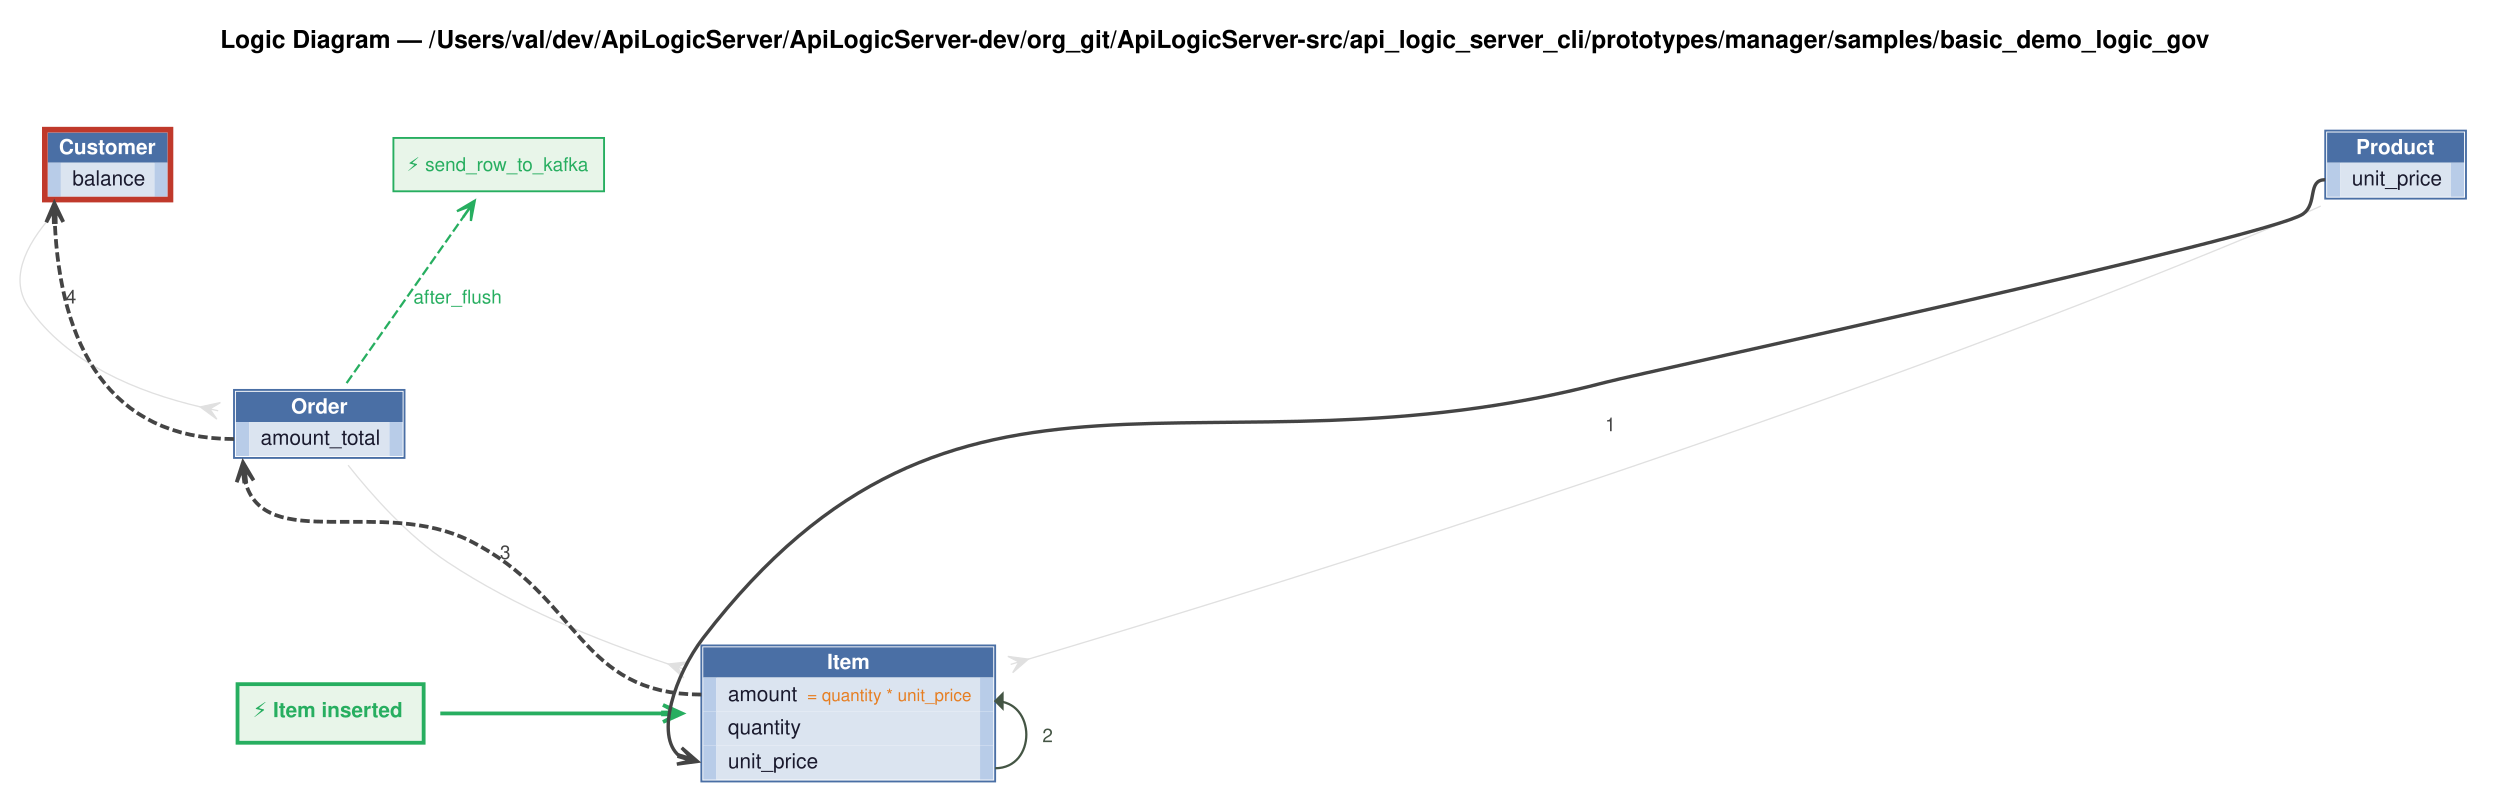
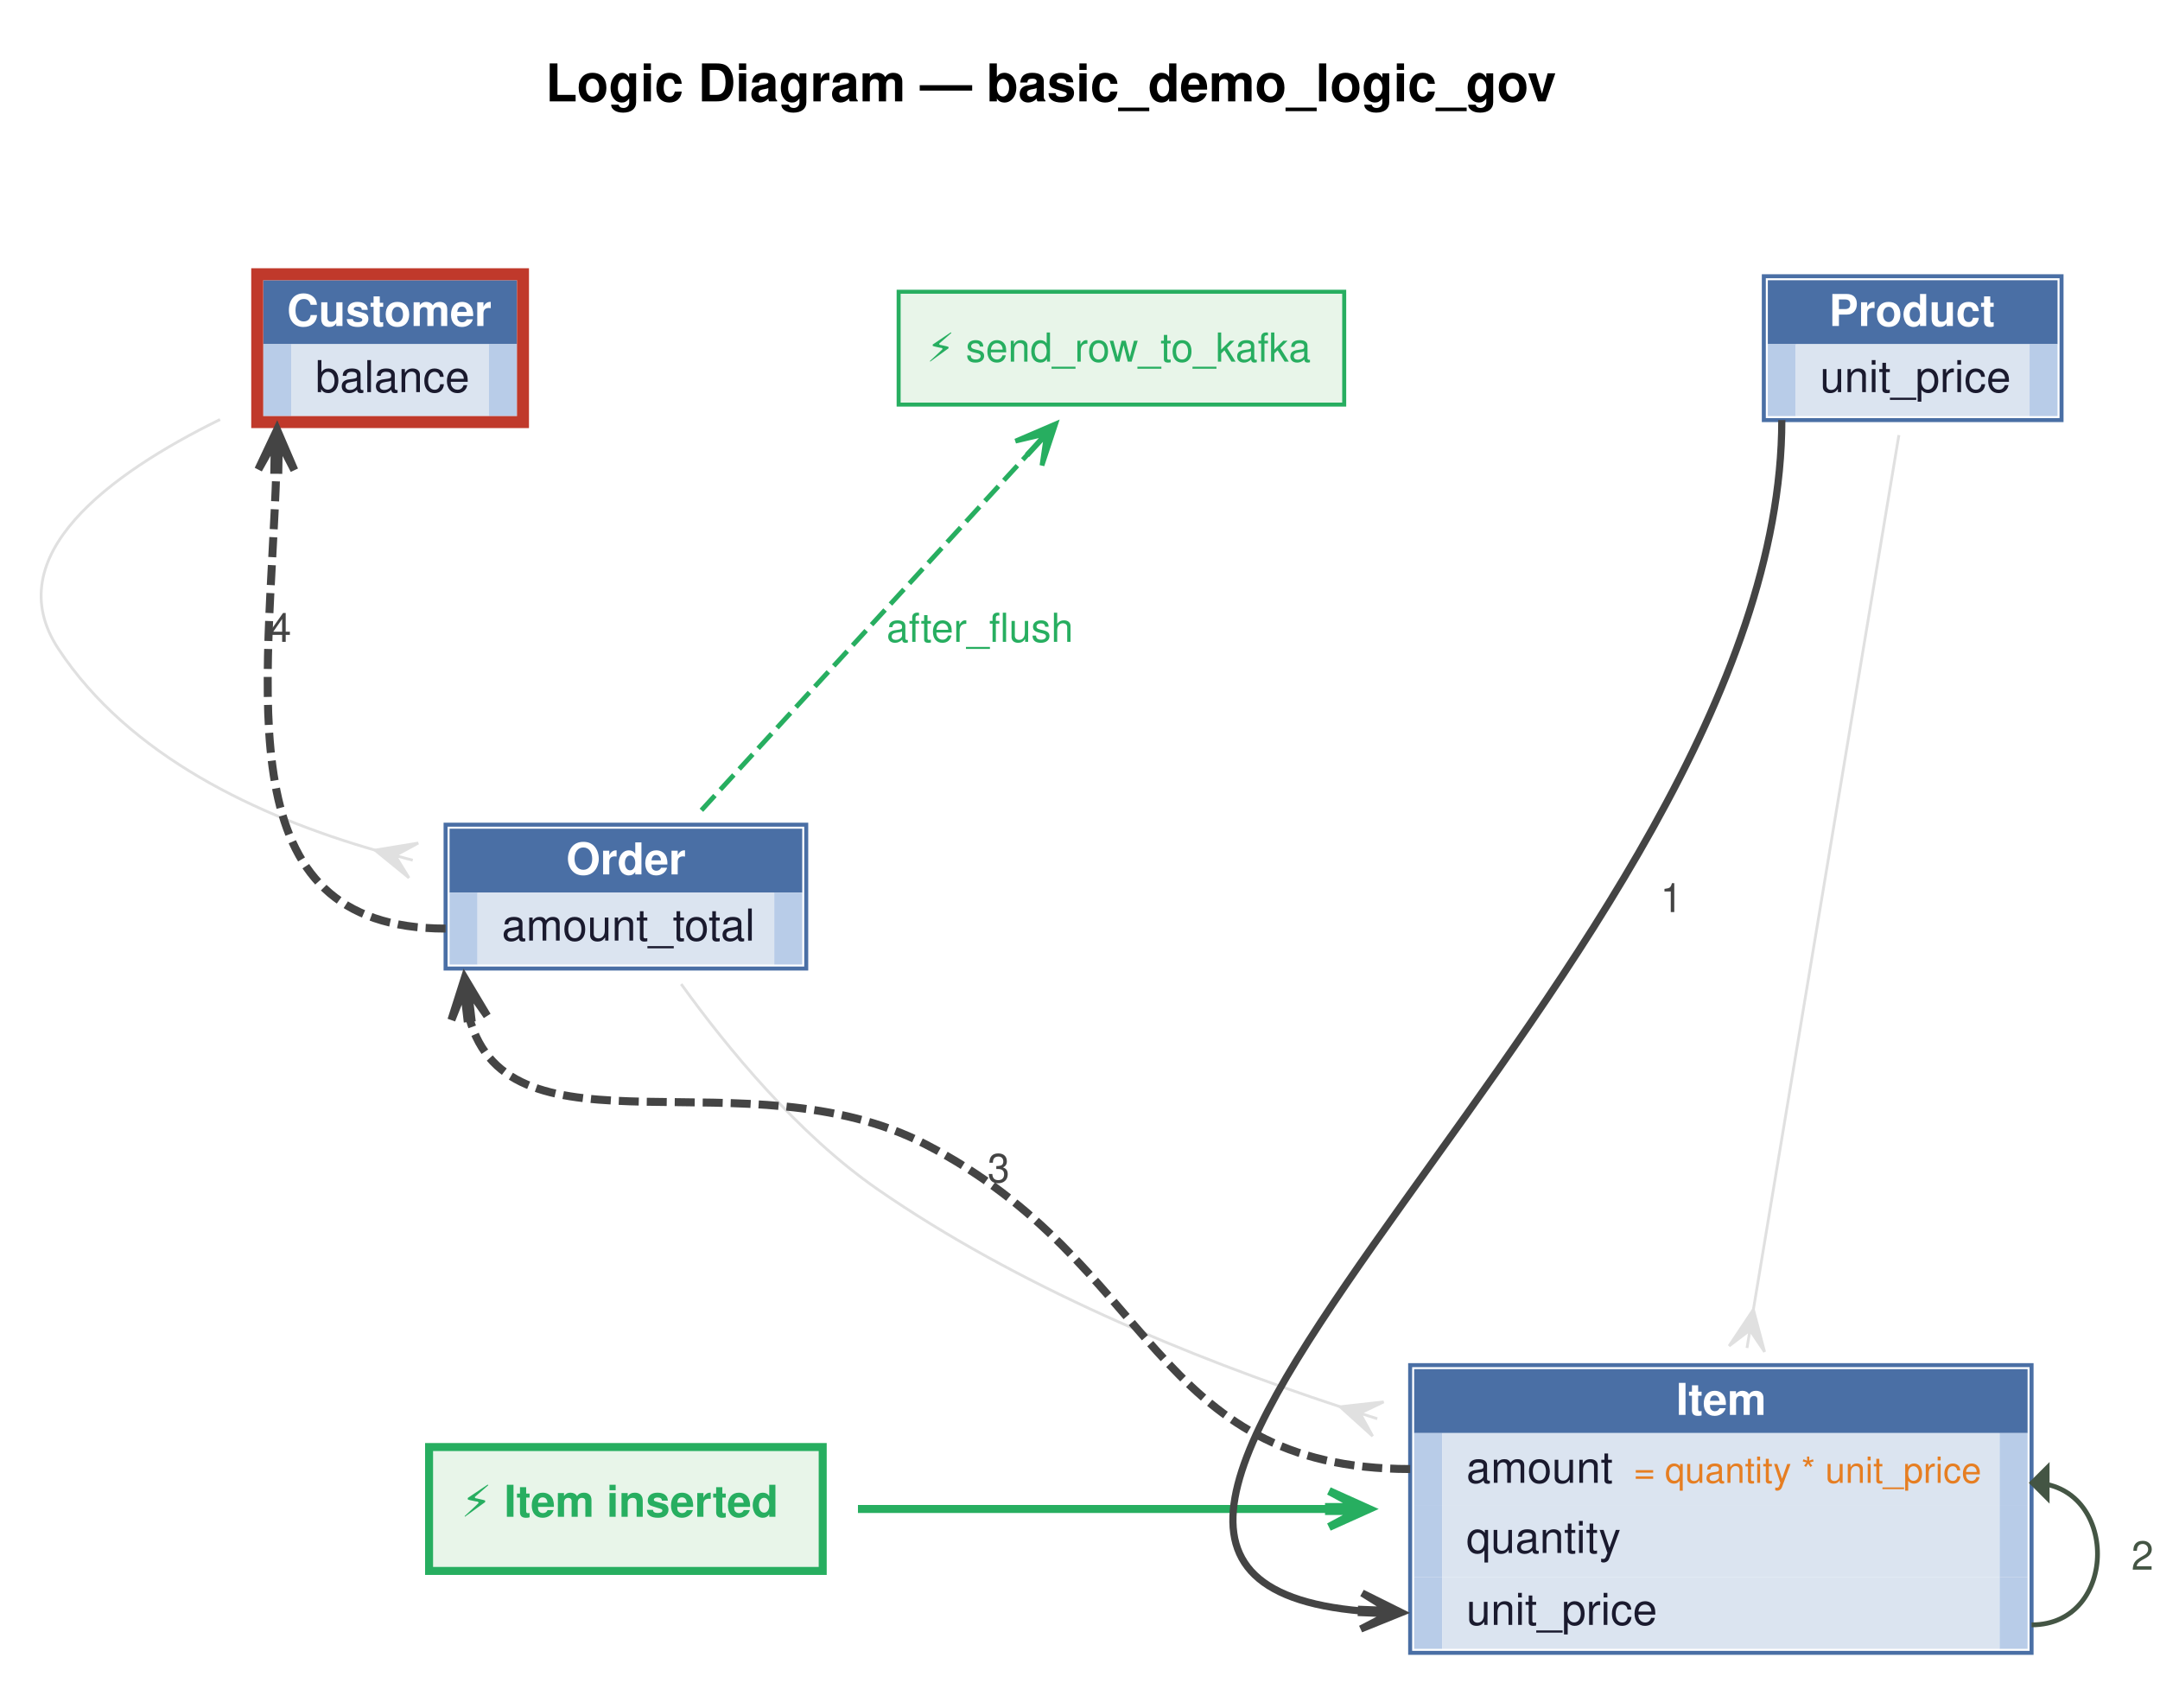
- <svg xmlns="http://www.w3.org/2000/svg" width="1322pt" height="427pt" viewBox="18.80 18.80 1322.40 427.40">
+ <svg xmlns="http://www.w3.org/2000/svg" width="540pt" height="427pt" viewBox="18.80 18.80 540.23 427.40">
  <g id="graph0" class="graph" transform="scale(1 1) rotate(0) translate(28.8 436.43)">
-     <polygon fill="white" stroke="none" points="-28.8,28.8 -28.8,-436.43 1331.61,-436.43 1331.61,28.8 -28.8,28.8" />
-     <text xml:space="preserve" text-anchor="start" x="106.16" y="-392.27" font-family="Helvetica,sans-Serif" font-weight="bold" font-size="13.00">Logic Diagram — /Users/val/dev/ApiLogicServer/ApiLogicServer-dev/org_git/ApiLogicServer-src/api_logic_server_cli/prototypes/manager/samples/basic_demo_logic_gov</text>
+     <polygon fill="white" stroke="none" points="-28.8,28.8 -28.8,-436.43 542.53,-436.43 542.53,28.8 -28.8,28.8" />
+     <text xml:space="preserve" text-anchor="start" x="126.37" y="-392.27" font-family="Helvetica,sans-Serif" font-weight="bold" font-size="13.00">Logic Diagram — basic_demo_logic_gov</text>
    <g id="clust4" class="cluster">
</g>
    <g id="node1" class="node">
-       <polygon fill="#e8f5e9" stroke="none" points="114.31,-23.5 114.31,-56.5 214.81,-56.5 214.81,-23.5 114.31,-23.5" />
-       <text xml:space="preserve" text-anchor="start" x="123.31" y="-38.05" font-family="Helvetica,sans-Serif" font-weight="bold" font-size="11.00" fill="#27ae60">⚡ Item inserted</text>
-       <polygon fill="none" stroke="#27ae60" stroke-width="2" points="115.31,-24.5 115.31,-55.5 213.81,-55.5 213.81,-24.5 115.31,-24.5" />
+       <polygon fill="#e8f5e9" stroke="none" points="96.23,-23.5 96.23,-56.5 196.73,-56.5 196.73,-23.5 96.23,-23.5" />
+       <text xml:space="preserve" text-anchor="start" x="105.23" y="-38.05" font-family="Helvetica,sans-Serif" font-weight="bold" font-size="11.00" fill="#27ae60">⚡ Item inserted</text>
+       <polygon fill="none" stroke="#27ae60" stroke-width="2" points="97.23,-24.5 97.23,-55.5 195.73,-55.5 195.73,-24.5 97.23,-24.5" />
    </g>
    <g id="node3" class="node">
-       <polygon fill="#4a6fa5" stroke="none" points="361.81,-59 361.81,-75 515.31,-75 515.31,-59 361.81,-59" />
-       <text xml:space="preserve" text-anchor="start" x="424.31" y="-63.55" font-family="Helvetica,sans-Serif" font-weight="bold" font-size="11.00" fill="white"> Item </text>
-       <polygon fill="#b8cce8" stroke="none" points="361.81,-41 361.81,-59 368.81,-59 368.81,-41 361.81,-41" />
-       <text xml:space="preserve" text-anchor="start" x="363.81" y="-47" font-family="Helvetica,sans-Serif" font-size="11.00"> </text>
-       <polygon fill="#dbe4f0" stroke="none" points="368.81,-41 368.81,-59 508.31,-59 508.31,-41 368.81,-41" />
-       <text xml:space="preserve" text-anchor="start" x="371.81" y="-46.55" font-family="Helvetica,sans-Serif" font-size="11.00" fill="#1a1a2e"> amount </text>
-       <text xml:space="preserve" text-anchor="start" x="413.81" y="-46.55" font-family="Helvetica,sans-Serif" font-size="11.00"> </text>
-       <text xml:space="preserve" text-anchor="start" x="416.81" y="-46.55" font-family="Helvetica,sans-Serif" font-size="9.00" fill="#e67e22">= quantity * unit_price</text>
-       <polygon fill="#b8cce8" stroke="none" points="508.31,-41 508.31,-59 515.31,-59 515.31,-41 508.31,-41" />
-       <text xml:space="preserve" text-anchor="start" x="510.31" y="-47" font-family="Helvetica,sans-Serif" font-size="11.00"> </text>
-       <polygon fill="#b8cce8" stroke="none" points="361.81,-23 361.81,-41 368.81,-41 368.81,-23 361.81,-23" />
-       <text xml:space="preserve" text-anchor="start" x="363.81" y="-29" font-family="Helvetica,sans-Serif" font-size="11.00"> </text>
-       <polygon fill="#dbe4f0" stroke="none" points="368.81,-23 368.81,-41 508.31,-41 508.31,-23 368.81,-23" />
-       <text xml:space="preserve" text-anchor="start" x="371.81" y="-29" font-family="Helvetica,sans-Serif" font-size="11.00" fill="#1a1a2e"> quantity </text>
-       <polygon fill="#b8cce8" stroke="none" points="508.31,-23 508.31,-41 515.31,-41 515.31,-23 508.31,-23" />
-       <text xml:space="preserve" text-anchor="start" x="510.31" y="-29" font-family="Helvetica,sans-Serif" font-size="11.00"> </text>
-       <polygon fill="#b8cce8" stroke="none" points="361.81,-5 361.81,-23 368.81,-23 368.81,-5 361.81,-5" />
-       <text xml:space="preserve" text-anchor="start" x="363.81" y="-11" font-family="Helvetica,sans-Serif" font-size="11.00"> </text>
-       <polygon fill="#dbe4f0" stroke="none" points="368.81,-5 368.81,-23 508.31,-23 508.31,-5 368.81,-5" />
-       <text xml:space="preserve" text-anchor="start" x="371.81" y="-11" font-family="Helvetica,sans-Serif" font-size="11.00" fill="#1a1a2e"> unit_price </text>
-       <polygon fill="#b8cce8" stroke="none" points="508.31,-5 508.31,-23 515.31,-23 515.31,-5 508.31,-5" />
-       <text xml:space="preserve" text-anchor="start" x="510.31" y="-11" font-family="Helvetica,sans-Serif" font-size="11.00"> </text>
-       <polygon fill="none" stroke="#4a6fa5" points="360.81,-4 360.81,-76 516.31,-76 516.31,-4 360.81,-4" />
+       <polygon fill="#4a6fa5" stroke="none" points="343.73,-59 343.73,-75 497.23,-75 497.23,-59 343.73,-59" />
+       <text xml:space="preserve" text-anchor="start" x="406.23" y="-63.55" font-family="Helvetica,sans-Serif" font-weight="bold" font-size="11.00" fill="white"> Item </text>
+       <polygon fill="#b8cce8" stroke="none" points="343.73,-41 343.73,-59 350.73,-59 350.73,-41 343.73,-41" />
+       <text xml:space="preserve" text-anchor="start" x="345.73" y="-47" font-family="Helvetica,sans-Serif" font-size="11.00"> </text>
+       <polygon fill="#dbe4f0" stroke="none" points="350.73,-41 350.73,-59 490.23,-59 490.23,-41 350.73,-41" />
+       <text xml:space="preserve" text-anchor="start" x="353.73" y="-46.55" font-family="Helvetica,sans-Serif" font-size="11.00" fill="#1a1a2e"> amount </text>
+       <text xml:space="preserve" text-anchor="start" x="395.73" y="-46.55" font-family="Helvetica,sans-Serif" font-size="11.00"> </text>
+       <text xml:space="preserve" text-anchor="start" x="398.73" y="-46.55" font-family="Helvetica,sans-Serif" font-size="9.00" fill="#e67e22">= quantity * unit_price</text>
+       <polygon fill="#b8cce8" stroke="none" points="490.23,-41 490.23,-59 497.23,-59 497.23,-41 490.23,-41" />
+       <text xml:space="preserve" text-anchor="start" x="492.23" y="-47" font-family="Helvetica,sans-Serif" font-size="11.00"> </text>
+       <polygon fill="#b8cce8" stroke="none" points="343.73,-23 343.73,-41 350.73,-41 350.73,-23 343.73,-23" />
+       <text xml:space="preserve" text-anchor="start" x="345.73" y="-29" font-family="Helvetica,sans-Serif" font-size="11.00"> </text>
+       <polygon fill="#dbe4f0" stroke="none" points="350.73,-23 350.73,-41 490.23,-41 490.23,-23 350.73,-23" />
+       <text xml:space="preserve" text-anchor="start" x="353.73" y="-29" font-family="Helvetica,sans-Serif" font-size="11.00" fill="#1a1a2e"> quantity </text>
+       <polygon fill="#b8cce8" stroke="none" points="490.23,-23 490.23,-41 497.23,-41 497.23,-23 490.23,-23" />
+       <text xml:space="preserve" text-anchor="start" x="492.23" y="-29" font-family="Helvetica,sans-Serif" font-size="11.00"> </text>
+       <polygon fill="#b8cce8" stroke="none" points="343.73,-5 343.73,-23 350.73,-23 350.73,-5 343.73,-5" />
+       <text xml:space="preserve" text-anchor="start" x="345.73" y="-11" font-family="Helvetica,sans-Serif" font-size="11.00"> </text>
+       <polygon fill="#dbe4f0" stroke="none" points="350.73,-5 350.73,-23 490.23,-23 490.23,-5 350.73,-5" />
+       <text xml:space="preserve" text-anchor="start" x="353.73" y="-11" font-family="Helvetica,sans-Serif" font-size="11.00" fill="#1a1a2e"> unit_price </text>
+       <polygon fill="#b8cce8" stroke="none" points="490.23,-5 490.23,-23 497.23,-23 497.23,-5 490.23,-5" />
+       <text xml:space="preserve" text-anchor="start" x="492.23" y="-11" font-family="Helvetica,sans-Serif" font-size="11.00"> </text>
+       <polygon fill="none" stroke="#4a6fa5" points="342.73,-4 342.73,-76 498.23,-76 498.23,-4 342.73,-4" />
    </g>
    <g id="edge4" class="edge">
-       <path fill="none" stroke="#27ae60" stroke-width="2" d="M222.63,-40C261.99,-40 301.36,-40 340.73,-40" />
-       <polygon fill="#27ae60" stroke="#27ae60" stroke-width="2" points="350.51,-40 340.51,-44.5 347.95,-40.5 340.51,-40.5 340.51,-40 340.51,-39.5 347.95,-39.5 340.51,-35.5 350.51,-40" />
+       <path fill="none" stroke="#27ae60" stroke-width="2" d="M204.55,-40C243.91,-40 283.28,-40 322.65,-40" />
+       <polygon fill="#27ae60" stroke="#27ae60" stroke-width="2" points="332.43,-40 322.43,-44.5 329.87,-40.5 322.43,-40.5 322.43,-40 322.43,-39.5 329.87,-39.5 322.43,-35.5 332.43,-40" />
    </g>
    <g id="node2" class="node">
-       <polygon fill="#4a6fa5" stroke="none" points="14.81,-331.5 14.81,-347.5 78.31,-347.5 78.31,-331.5 14.81,-331.5" />
-       <text xml:space="preserve" text-anchor="start" x="17.69" y="-336.05" font-family="Helvetica,sans-Serif" font-weight="bold" font-size="11.00" fill="white"> Customer </text>
-       <polygon fill="#b8cce8" stroke="none" points="14.81,-313.5 14.81,-331.5 21.81,-331.5 21.81,-313.5 14.81,-313.5" />
-       <text xml:space="preserve" text-anchor="start" x="16.81" y="-319.5" font-family="Helvetica,sans-Serif" font-size="11.00"> </text>
-       <polygon fill="#dbe4f0" stroke="none" points="21.81,-313.5 21.81,-331.5 71.31,-331.5 71.31,-313.5 21.81,-313.5" />
-       <text xml:space="preserve" text-anchor="start" x="24.81" y="-319.5" font-family="Helvetica,sans-Serif" font-size="11.00" fill="#1a1a2e"> balance </text>
-       <polygon fill="#b8cce8" stroke="none" points="71.31,-313.5 71.31,-331.5 78.31,-331.5 78.31,-313.5 71.31,-313.5" />
-       <text xml:space="preserve" text-anchor="start" x="73.31" y="-319.5" font-family="Helvetica,sans-Serif" font-size="11.00"> </text>
-       <polygon fill="none" stroke="#c0392b" stroke-width="3" points="13.31,-312 13.31,-349 79.81,-349 79.81,-312 13.31,-312" />
+       <polygon fill="#4a6fa5" stroke="none" points="55.73,-331.5 55.73,-347.5 119.23,-347.5 119.23,-331.5 55.73,-331.5" />
+       <text xml:space="preserve" text-anchor="start" x="58.61" y="-336.05" font-family="Helvetica,sans-Serif" font-weight="bold" font-size="11.00" fill="white"> Customer </text>
+       <polygon fill="#b8cce8" stroke="none" points="55.73,-313.5 55.73,-331.5 62.73,-331.5 62.73,-313.5 55.73,-313.5" />
+       <text xml:space="preserve" text-anchor="start" x="57.73" y="-319.5" font-family="Helvetica,sans-Serif" font-size="11.00"> </text>
+       <polygon fill="#dbe4f0" stroke="none" points="62.73,-313.5 62.73,-331.5 112.23,-331.5 112.23,-313.5 62.73,-313.5" />
+       <text xml:space="preserve" text-anchor="start" x="65.73" y="-319.5" font-family="Helvetica,sans-Serif" font-size="11.00" fill="#1a1a2e"> balance </text>
+       <polygon fill="#b8cce8" stroke="none" points="112.23,-313.5 112.23,-331.5 119.23,-331.5 119.23,-313.5 112.23,-313.5" />
+       <text xml:space="preserve" text-anchor="start" x="114.23" y="-319.5" font-family="Helvetica,sans-Serif" font-size="11.00"> </text>
+       <polygon fill="none" stroke="#c0392b" stroke-width="3" points="54.23,-312 54.23,-349 120.73,-349 120.73,-312 54.23,-312" />
    </g>
    <g id="node4" class="node">
-       <polygon fill="#4a6fa5" stroke="none" points="114.44,-194.25 114.44,-210.25 202.69,-210.25 202.69,-194.25 114.44,-194.25" />
-       <text xml:space="preserve" text-anchor="start" x="140.56" y="-198.8" font-family="Helvetica,sans-Serif" font-weight="bold" font-size="11.00" fill="white"> Order </text>
-       <polygon fill="#b8cce8" stroke="none" points="114.44,-176.25 114.44,-194.25 121.44,-194.25 121.44,-176.25 114.44,-176.25" />
-       <text xml:space="preserve" text-anchor="start" x="116.44" y="-182.25" font-family="Helvetica,sans-Serif" font-size="11.00"> </text>
-       <polygon fill="#dbe4f0" stroke="none" points="121.44,-176.25 121.44,-194.25 195.69,-194.25 195.69,-176.25 121.44,-176.25" />
-       <text xml:space="preserve" text-anchor="start" x="124.44" y="-182.25" font-family="Helvetica,sans-Serif" font-size="11.00" fill="#1a1a2e"> amount_total </text>
-       <polygon fill="#b8cce8" stroke="none" points="195.69,-176.25 195.69,-194.25 202.69,-194.25 202.69,-176.25 195.69,-176.25" />
-       <text xml:space="preserve" text-anchor="start" x="197.69" y="-182.25" font-family="Helvetica,sans-Serif" font-size="11.00"> </text>
-       <polygon fill="none" stroke="#4a6fa5" points="113.44,-175.25 113.44,-211.25 203.69,-211.25 203.69,-175.25 113.44,-175.25" />
+       <polygon fill="#4a6fa5" stroke="none" points="102.36,-194.25 102.36,-210.25 190.61,-210.25 190.61,-194.25 102.36,-194.25" />
+       <text xml:space="preserve" text-anchor="start" x="128.48" y="-198.8" font-family="Helvetica,sans-Serif" font-weight="bold" font-size="11.00" fill="white"> Order </text>
+       <polygon fill="#b8cce8" stroke="none" points="102.36,-176.25 102.36,-194.25 109.36,-194.25 109.36,-176.25 102.36,-176.25" />
+       <text xml:space="preserve" text-anchor="start" x="104.36" y="-182.25" font-family="Helvetica,sans-Serif" font-size="11.00"> </text>
+       <polygon fill="#dbe4f0" stroke="none" points="109.36,-176.25 109.36,-194.25 183.61,-194.25 183.61,-176.25 109.36,-176.25" />
+       <text xml:space="preserve" text-anchor="start" x="112.36" y="-182.25" font-family="Helvetica,sans-Serif" font-size="11.00" fill="#1a1a2e"> amount_total </text>
+       <polygon fill="#b8cce8" stroke="none" points="183.61,-176.25 183.61,-194.25 190.61,-194.25 190.61,-176.25 183.61,-176.25" />
+       <text xml:space="preserve" text-anchor="start" x="185.61" y="-182.25" font-family="Helvetica,sans-Serif" font-size="11.00"> </text>
+       <polygon fill="none" stroke="#4a6fa5" points="101.36,-175.25 101.36,-211.25 191.61,-211.25 191.61,-175.25 101.36,-175.25" />
    </g>
    <g id="edge1" class="edge">
-       <path fill="none" stroke="#e0e0e0" stroke-width="0.7" d="M343.45,-66.12C305.22,-78.78 261.93,-96.51 226.56,-120 205.61,-133.91 186.44,-155.46 173.83,-171.4" />
-       <polygon fill="#e0e0e0" stroke="#e0e0e0" stroke-width="0.7" points="343.31,-66.17 354.21,-67.37 348.29,-64.55 352.6,-63.16 352.6,-63.16 352.6,-63.16 348.29,-64.55 351.44,-58.8 343.31,-66.17" />
+       <path fill="none" stroke="#e0e0e0" stroke-width="0.7" d="M325.37,-65.53C287.25,-78.09 244.23,-95.92 209.48,-120 189.51,-133.84 171.83,-155.39 160.32,-171.36" />
+       <polygon fill="#e0e0e0" stroke="#e0e0e0" stroke-width="0.7" points="325.2,-65.58 336.1,-66.8 330.18,-63.98 334.5,-62.59 334.5,-62.59 334.5,-62.59 330.18,-63.98 333.34,-58.23 325.2,-65.58" />
    </g>
    <g id="edge6" class="edge">
-       <path fill="none" stroke="#444444" stroke-width="2" stroke-dasharray="5,2" d="M360.81,-50C295.57,-50 296.78,-101.81 238.56,-131.25 191.81,-154.89 129.24,-124.12 119.29,-163.05" />
-       <polygon fill="#444444" stroke="#444444" stroke-width="2" points="118.21,-172.83 114.84,-162.39 117.99,-170.23 118.82,-162.83 119.31,-162.89 119.81,-162.94 118.99,-170.34 123.79,-163.39 118.21,-172.83" />
-       <text xml:space="preserve" text-anchor="middle" x="256.99" y="-121.75" font-family="Helvetica,sans-Serif" font-size="10.00" fill="#444444">3</text>
+       <path fill="none" stroke="#444444" stroke-width="2" stroke-dasharray="5,2" d="M342.73,-50C277.86,-50 279.11,-101.47 221.48,-131.25 176.83,-154.32 117.2,-126.04 107.28,-163" />
+       <polygon fill="#444444" stroke="#444444" stroke-width="2" points="106.14,-172.83 102.82,-162.38 105.94,-170.23 106.8,-162.84 107.29,-162.9 107.79,-162.95 106.93,-170.34 111.76,-163.42 106.14,-172.83" />
+       <text xml:space="preserve" text-anchor="middle" x="239.75" y="-121.75" font-family="Helvetica,sans-Serif" font-size="10.00" fill="#444444">3</text>
    </g>
    <g id="node5" class="node">
-       <polygon fill="#4a6fa5" stroke="none" points="1221.31,-331.5 1221.31,-347.5 1293.81,-347.5 1293.81,-331.5 1221.31,-331.5" />
-       <text xml:space="preserve" text-anchor="start" x="1233.56" y="-336.05" font-family="Helvetica,sans-Serif" font-weight="bold" font-size="11.00" fill="white"> Product </text>
-       <polygon fill="#b8cce8" stroke="none" points="1221.31,-313.5 1221.31,-331.5 1228.31,-331.5 1228.31,-313.5 1221.31,-313.5" />
-       <text xml:space="preserve" text-anchor="start" x="1223.31" y="-319.5" font-family="Helvetica,sans-Serif" font-size="11.00"> </text>
-       <polygon fill="#dbe4f0" stroke="none" points="1228.31,-313.5 1228.31,-331.5 1286.81,-331.5 1286.81,-313.5 1228.31,-313.5" />
-       <text xml:space="preserve" text-anchor="start" x="1231.31" y="-319.5" font-family="Helvetica,sans-Serif" font-size="11.00" fill="#1a1a2e"> unit_price </text>
-       <polygon fill="#b8cce8" stroke="none" points="1286.81,-313.5 1286.81,-331.5 1293.81,-331.5 1293.81,-313.5 1286.81,-313.5" />
-       <text xml:space="preserve" text-anchor="start" x="1288.81" y="-319.5" font-family="Helvetica,sans-Serif" font-size="11.00"> </text>
-       <polygon fill="none" stroke="#4a6fa5" points="1220.31,-312.5 1220.31,-348.5 1294.81,-348.5 1294.81,-312.5 1220.31,-312.5" />
+       <polygon fill="#4a6fa5" stroke="none" points="432.23,-331.5 432.23,-347.5 504.73,-347.5 504.73,-331.5 432.23,-331.5" />
+       <text xml:space="preserve" text-anchor="start" x="444.48" y="-336.05" font-family="Helvetica,sans-Serif" font-weight="bold" font-size="11.00" fill="white"> Product </text>
+       <polygon fill="#b8cce8" stroke="none" points="432.23,-313.5 432.23,-331.5 439.23,-331.5 439.23,-313.5 432.23,-313.5" />
+       <text xml:space="preserve" text-anchor="start" x="434.23" y="-319.5" font-family="Helvetica,sans-Serif" font-size="11.00"> </text>
+       <polygon fill="#dbe4f0" stroke="none" points="439.23,-313.5 439.23,-331.5 497.73,-331.5 497.73,-313.5 439.23,-313.5" />
+       <text xml:space="preserve" text-anchor="start" x="442.23" y="-319.5" font-family="Helvetica,sans-Serif" font-size="11.00" fill="#1a1a2e"> unit_price </text>
+       <polygon fill="#b8cce8" stroke="none" points="497.73,-313.5 497.73,-331.5 504.73,-331.5 504.73,-313.5 497.73,-313.5" />
+       <text xml:space="preserve" text-anchor="start" x="499.73" y="-319.5" font-family="Helvetica,sans-Serif" font-size="11.00"> </text>
+       <polygon fill="none" stroke="#4a6fa5" points="431.23,-312.5 431.23,-348.5 505.73,-348.5 505.73,-312.5 431.23,-312.5" />
    </g>
    <g id="edge2" class="edge">
-       <path fill="none" stroke="#e0e0e0" stroke-width="0.7" d="M533.56,-68.65C680.6,-112.52 971.09,-203.5 1208.56,-304.38 1211.64,-305.68 1214.79,-307.1 1217.94,-308.58" />
-       <polygon fill="#e0e0e0" stroke="#e0e0e0" stroke-width="0.7" points="533.9,-68.75 525.6,-61.58 528.88,-67.26 524.54,-65.96 524.54,-65.96 524.54,-65.96 528.88,-67.26 523.03,-70.21 533.9,-68.75" />
+       <path fill="none" stroke="#e0e0e0" stroke-width="0.7" d="M428.58,-89.69C439.23,-153.67 457.46,-263.25 465.03,-308.75" />
+       <polygon fill="#e0e0e0" stroke="#e0e0e0" stroke-width="0.7" points="428.62,-89.92 431.42,-79.32 427.76,-84.76 427.02,-80.29 427.02,-80.29 427.02,-80.29 427.76,-84.76 422.54,-80.8 428.62,-89.92" />
    </g>
    <g id="edge3" class="edge">
-       <path fill="none" stroke="#e0e0e0" stroke-width="0.7" d="M95.49,-202.29C62.53,-210.04 24.92,-225.29 4.56,-255.25 -6.68,-271.79 5.62,-291.53 19.75,-306.5" />
-       <polygon fill="#e0e0e0" stroke="#e0e0e0" stroke-width="0.7" points="95.54,-202.27 106.26,-204.56 100.65,-201.17 105.08,-200.21 105.08,-200.21 105.08,-200.21 100.65,-201.17 104.36,-195.76 95.54,-202.27" />
+       <path fill="none" stroke="#e0e0e0" stroke-width="0.7" d="M83.79,-204.85C54.47,-213.29 22.18,-228.38 4.48,-255.25 -10.84,-278.5 17.34,-299.09 44.93,-312.65" />
+       <polygon fill="#e0e0e0" stroke="#e0e0e0" stroke-width="0.7" points="83.7,-204.88 94.52,-206.65 88.76,-203.53 93.14,-202.36 93.14,-202.36 93.14,-202.36 88.76,-203.53 92.2,-197.95 83.7,-204.88" />
    </g>
    <g id="edge7" class="edge">
-       <path fill="none" stroke="#444444" stroke-width="2" stroke-dasharray="5,2" d="M113.44,-185.25C46.96,-185.25 21.34,-235.45 18.57,-300.24" />
-       <polygon fill="#444444" stroke="#444444" stroke-width="2" points="18.36,-310.06 14.07,-299.97 17.92,-307.49 18.07,-300.06 18.57,-300.07 19.07,-300.08 18.92,-307.51 23.07,-300.16 18.36,-310.06" />
-       <text xml:space="preserve" text-anchor="middle" x="27.18" y="-257" font-family="Helvetica,sans-Serif" font-size="10.00" fill="#444444">4</text>
+       <path fill="none" stroke="#444444" stroke-width="2" stroke-dasharray="5,2" d="M101.36,-185.25C45.85,-185.25 57.2,-243.99 59.02,-300.19" />
+       <polygon fill="#444444" stroke="#444444" stroke-width="2" points="59.19,-310.06 54.51,-300.14 58.64,-307.51 58.51,-300.07 59.01,-300.07 59.51,-300.06 59.64,-307.49 63.51,-299.99 59.19,-310.06" />
+       <text xml:space="preserve" text-anchor="middle" x="59.98" y="-257" font-family="Helvetica,sans-Serif" font-size="10.00" fill="#444444">4</text>
    </g>
    <g id="node6" class="node">
-       <polygon fill="#e8f5e9" stroke="none" points="197.81,-316.38 197.81,-344.62 309.31,-344.62 309.31,-316.38 197.81,-316.38" />
-       <text xml:space="preserve" text-anchor="start" x="204.81" y="-327.12" font-family="Helvetica,sans-Serif" font-size="10.00" fill="#27ae60">⚡ send_row_to_kafka</text>
-       <polygon fill="none" stroke="#27ae60" points="197.81,-316.38 197.81,-344.62 309.31,-344.62 309.31,-316.38 197.81,-316.38" />
+       <polygon fill="#e8f5e9" stroke="none" points="214.73,-316.38 214.73,-344.62 326.23,-344.62 326.23,-316.38 214.73,-316.38" />
+       <text xml:space="preserve" text-anchor="start" x="221.73" y="-327.12" font-family="Helvetica,sans-Serif" font-size="10.00" fill="#27ae60">⚡ send_row_to_kafka</text>
+       <polygon fill="none" stroke="#27ae60" points="214.73,-316.38 214.73,-344.62 326.23,-344.62 326.23,-316.38 214.73,-316.38" />
    </g>
    <g id="edge8" class="edge">
-       <path fill="none" stroke="#27ae60" stroke-width="1.2" stroke-dasharray="5,2" d="M173.04,-214.86C189.71,-238.6 217.13,-277.64 235.27,-303.46" />
-       <polygon fill="#27ae60" stroke="#27ae60" stroke-width="1.2" points="240.88,-311.45 231.45,-305.85 238.77,-308.61 235.05,-303.32 235.13,-303.26 235.22,-303.21 238.93,-308.49 238.82,-300.68 240.88,-311.45" />
-       <text xml:space="preserve" text-anchor="middle" x="231.78" y="-257" font-family="Helvetica,sans-Serif" font-size="10.00" fill="#27ae60">after_flush</text>
+       <path fill="none" stroke="#27ae60" stroke-width="1.2" stroke-dasharray="5,2" d="M165.38,-214.86C187.43,-238.92 223.88,-278.67 247.53,-304.47" />
+       <polygon fill="#27ae60" stroke="#27ae60" stroke-width="1.2" points="254.04,-311.57 243.96,-307.24 251.57,-309.03 247.21,-304.26 247.28,-304.2 247.35,-304.13 251.72,-308.89 250.6,-301.15 254.04,-311.57" />
+       <text xml:space="preserve" text-anchor="middle" x="235.07" y="-257" font-family="Helvetica,sans-Serif" font-size="10.00" fill="#27ae60">after_flush</text>
    </g>
    <g id="edge5" class="edge">
-       <path fill="none" stroke="#444444" stroke-width="1.8" d="M1220.31,-322.5C1210.71,-322.5 1216.4,-309.92 1208.56,-304.38 1191.34,-292.18 859.72,-220.6 839.31,-215.25 625.95,-159.31 496.17,-254.93 361.81,-80 347.01,-60.73 335.92,-28.11 349.2,-17.47" />
-       <polygon fill="#444444" stroke="#444444" stroke-width="1.8" points="358.71,-14.63 350.42,-21.81 356.14,-15.82 349.24,-17.88 349.13,-17.49 349.01,-17.11 355.91,-15.05 347.84,-13.18 358.71,-14.63" />
-       <text xml:space="preserve" text-anchor="middle" x="841.94" y="-189.38" font-family="Helvetica,sans-Serif" font-size="10.00" fill="#444444">1</text>
+       <path fill="none" stroke="#444444" stroke-width="1.8" d="M435.73,-312.5C435.73,-177.89 218.04,-23.95 330.77,-14.46" />
+       <polygon fill="#444444" stroke="#444444" stroke-width="1.8" points="340.54,-14.08 330.72,-18.97 337.75,-14.59 330.56,-14.87 330.55,-14.47 330.53,-14.07 337.72,-13.79 330.37,-9.97 340.54,-14.08" />
+       <text xml:space="preserve" text-anchor="middle" x="408.13" y="-189.38" font-family="Helvetica,sans-Serif" font-size="10.00" fill="#444444">1</text>
    </g>
-     <path d="M516.31,-11.0 C538.31,-11.0 538.31,-46.55 516.31,-46.55" stroke="#445544" stroke-width="1.2" fill="none" />
-     <polygon points="516.31,-46.55 520.31,-50.55 520.31,-42.55" stroke="#445544" fill="#445544" />
-     <text x="541.3" y="-24.8" font-family="Helvetica,sans-Serif" font-size="10" fill="#445544">2</text>
+     <path d="M498.23,-11.0 C520.23,-11.0 520.23,-46.55 498.23,-46.55" stroke="#445544" stroke-width="1.2" fill="none" />
+     <polygon points="498.23,-46.55 502.23,-50.55 502.23,-42.55" stroke="#445544" fill="#445544" />
+     <text x="523.2" y="-24.8" font-family="Helvetica,sans-Serif" font-size="10" fill="#445544">2</text>
  </g>
</svg>
